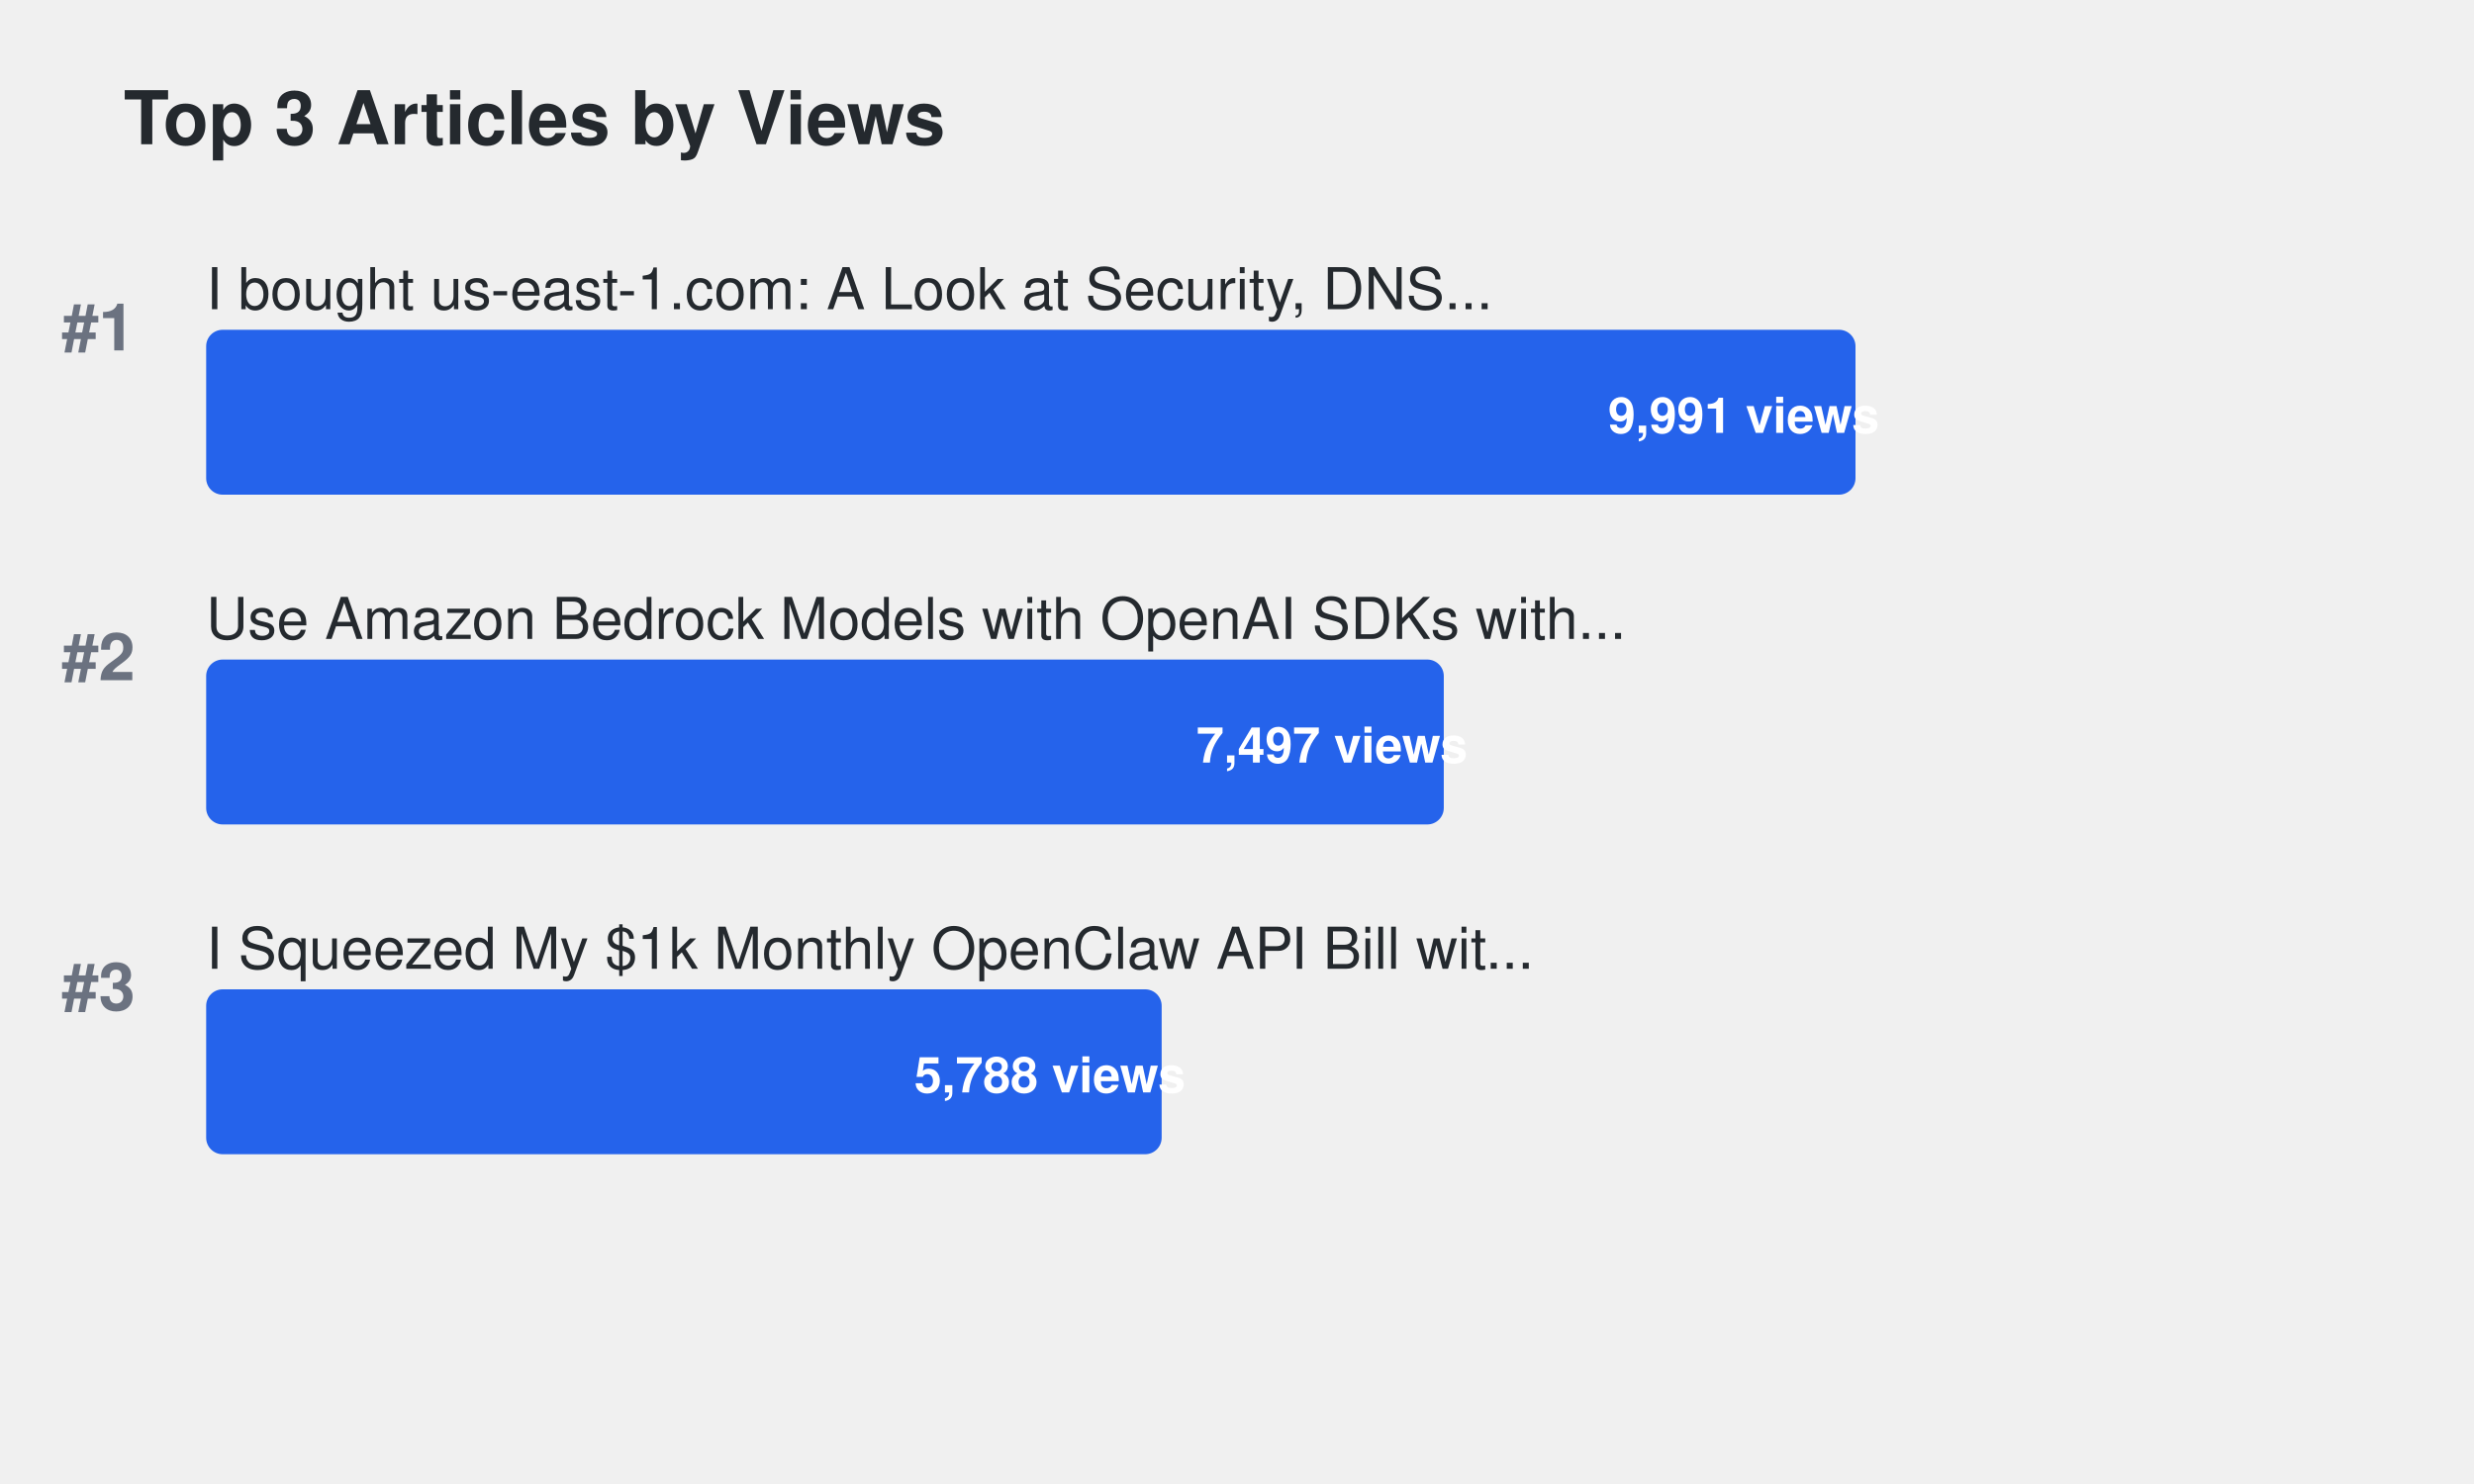
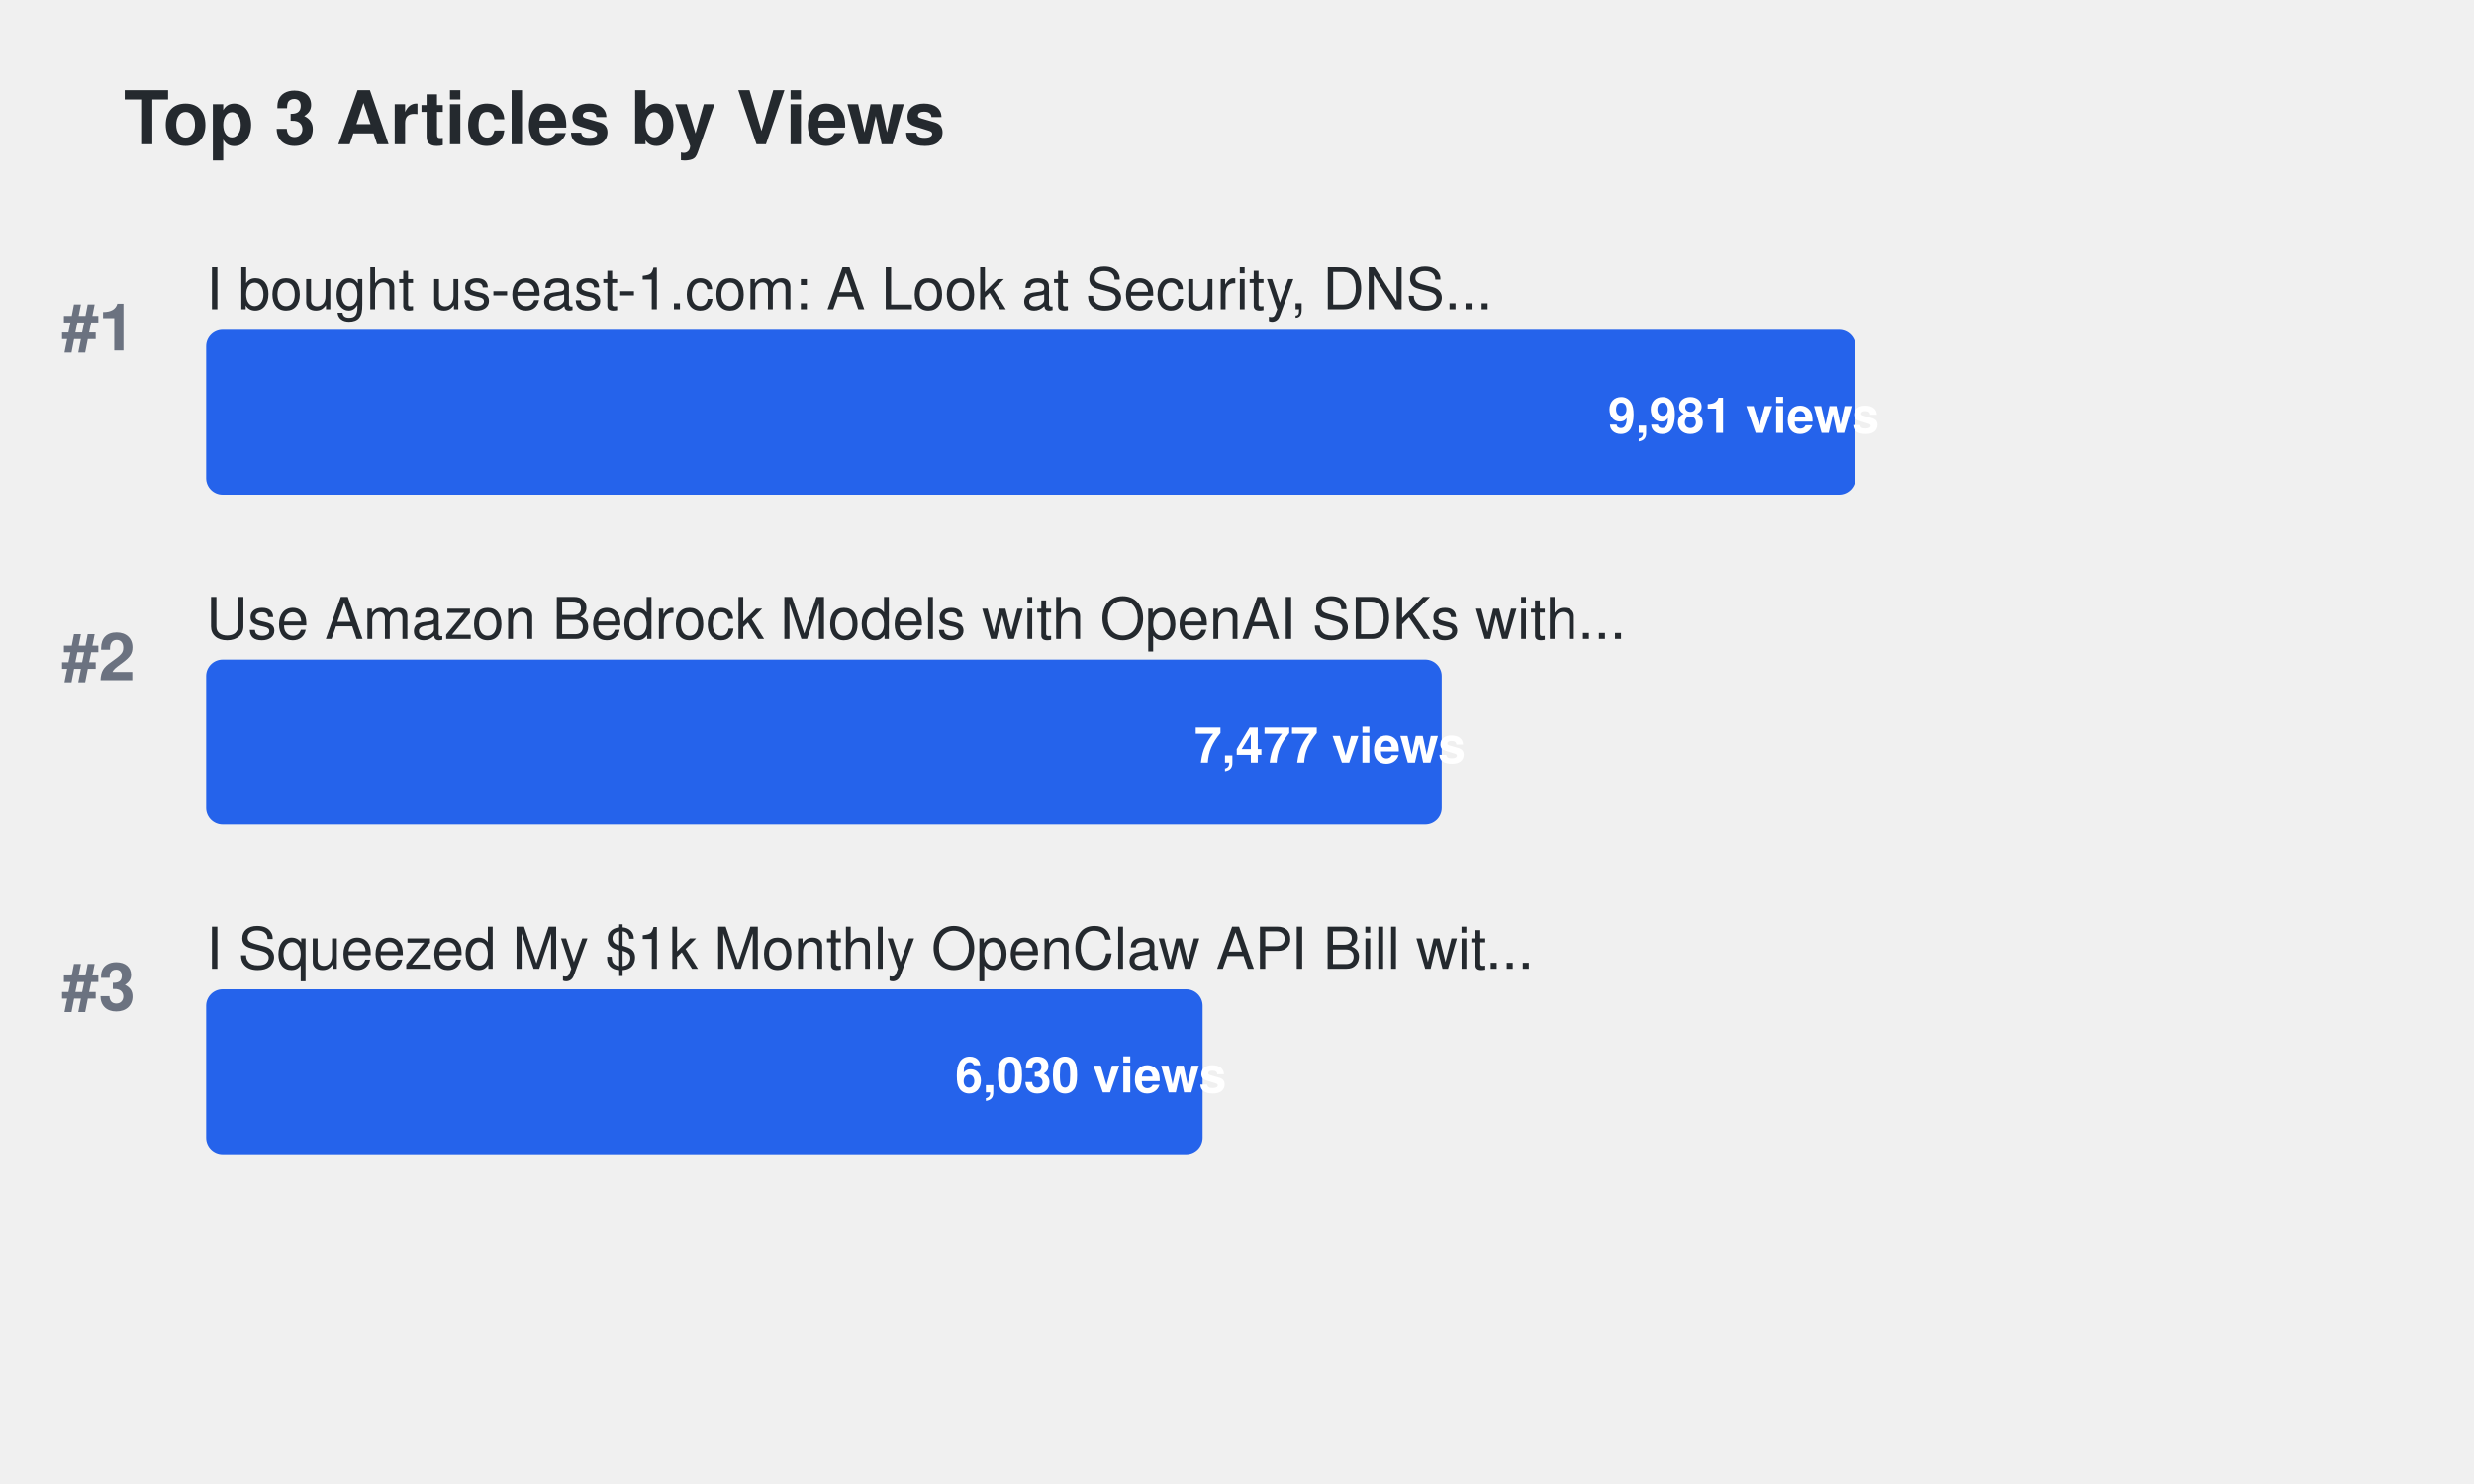
<svg xmlns="http://www.w3.org/2000/svg" width="600" height="360">
  <defs>
    <style>
.title { font-family: -apple-system, BlinkMacSystemFont, "Segoe UI", Helvetica, Arial, sans-serif; font-size: 18px; font-weight: 600; fill: #24292e; }
.article-title { font-family: -apple-system, BlinkMacSystemFont, "Segoe UI", Helvetica, Arial, sans-serif; font-size: 14px; font-weight: 500; fill: #24292e; }
.metric-value { font-family: -apple-system, BlinkMacSystemFont, "Segoe UI", Helvetica, Arial, sans-serif; font-size: 12px; font-weight: 600; fill: #ffffff; }
.rank { font-family: -apple-system, BlinkMacSystemFont, "Segoe UI", Helvetica, Arial, sans-serif; font-size: 16px; font-weight: 700; fill: #6b7280; }
.bar { rx: 4; ry: 4; }
.bar:hover { opacity: 0.8; cursor: pointer; }
a { text-decoration: none; }
a:hover .article-title { fill: #0969da; text-decoration: underline; }
a:hover .bar { opacity: 0.9; }
</style>
  </defs>
  <text x="30" y="35" class="title">Top 3 Articles by Views</text>
  <text x="15" y="85" class="rank">#1</text>
  <a href="https://dev.to/aws-builders/i-bought-us-east-1com-a-look-at-security-dns-traffic-and-protecting-aws-users-15ng" target="_blank">
    <text x="50" y="75" class="article-title">I bought us-east-1.com: A Look at Security, DNS...</text>
    <rect x="50" y="80" width="400.0" height="40" fill="#2563eb" class="bar">
</rect>
-     <text x="390.0" y="105" class="metric-value" fill="#ffffff">9,991 views</text>
+     <text x="390.0" y="105" class="metric-value" fill="#ffffff">9,981 views</text>
  </a>
  <text x="15" y="165" class="rank">#2</text>
  <a href="https://dev.to/aws-builders/use-amazon-bedrock-models-via-an-openai-api-compatible-serverless-endpoint-now-without-fixed-cost-5hf5" target="_blank">
    <text x="50" y="155" class="article-title">Use Amazon Bedrock Models with OpenAI SDKs with...</text>
-     <rect x="50" y="160" width="300.15" height="40" fill="#2563eb" class="bar">
+     <rect x="50" y="160" width="299.649" height="40" fill="#2563eb" class="bar">
</rect>
-     <text x="290.15" y="185" class="metric-value" fill="#ffffff">7,497 views</text>
+     <text x="289.649" y="185" class="metric-value" fill="#ffffff">7,477 views</text>
  </a>
  <text x="15" y="245" class="rank">#3</text>
  <a href="https://dev.to/aws-builders/i-squeezed-my-1k-monthly-openclaw-api-bill-with-20month-in-aws-credits-heres-the-exact-setup-3gj4" target="_blank">
    <text x="50" y="235" class="article-title">I Squeezed My $1k Monthly OpenClaw API Bill wit...</text>
-     <rect x="50" y="240" width="231.729" height="40" fill="#2563eb" class="bar">
+     <rect x="50" y="240" width="241.659" height="40" fill="#2563eb" class="bar">
</rect>
-     <text x="221.729" y="265" class="metric-value" fill="#ffffff">5,788 views</text>
+     <text x="231.659" y="265" class="metric-value" fill="#ffffff">6,030 views</text>
  </a>
</svg>
